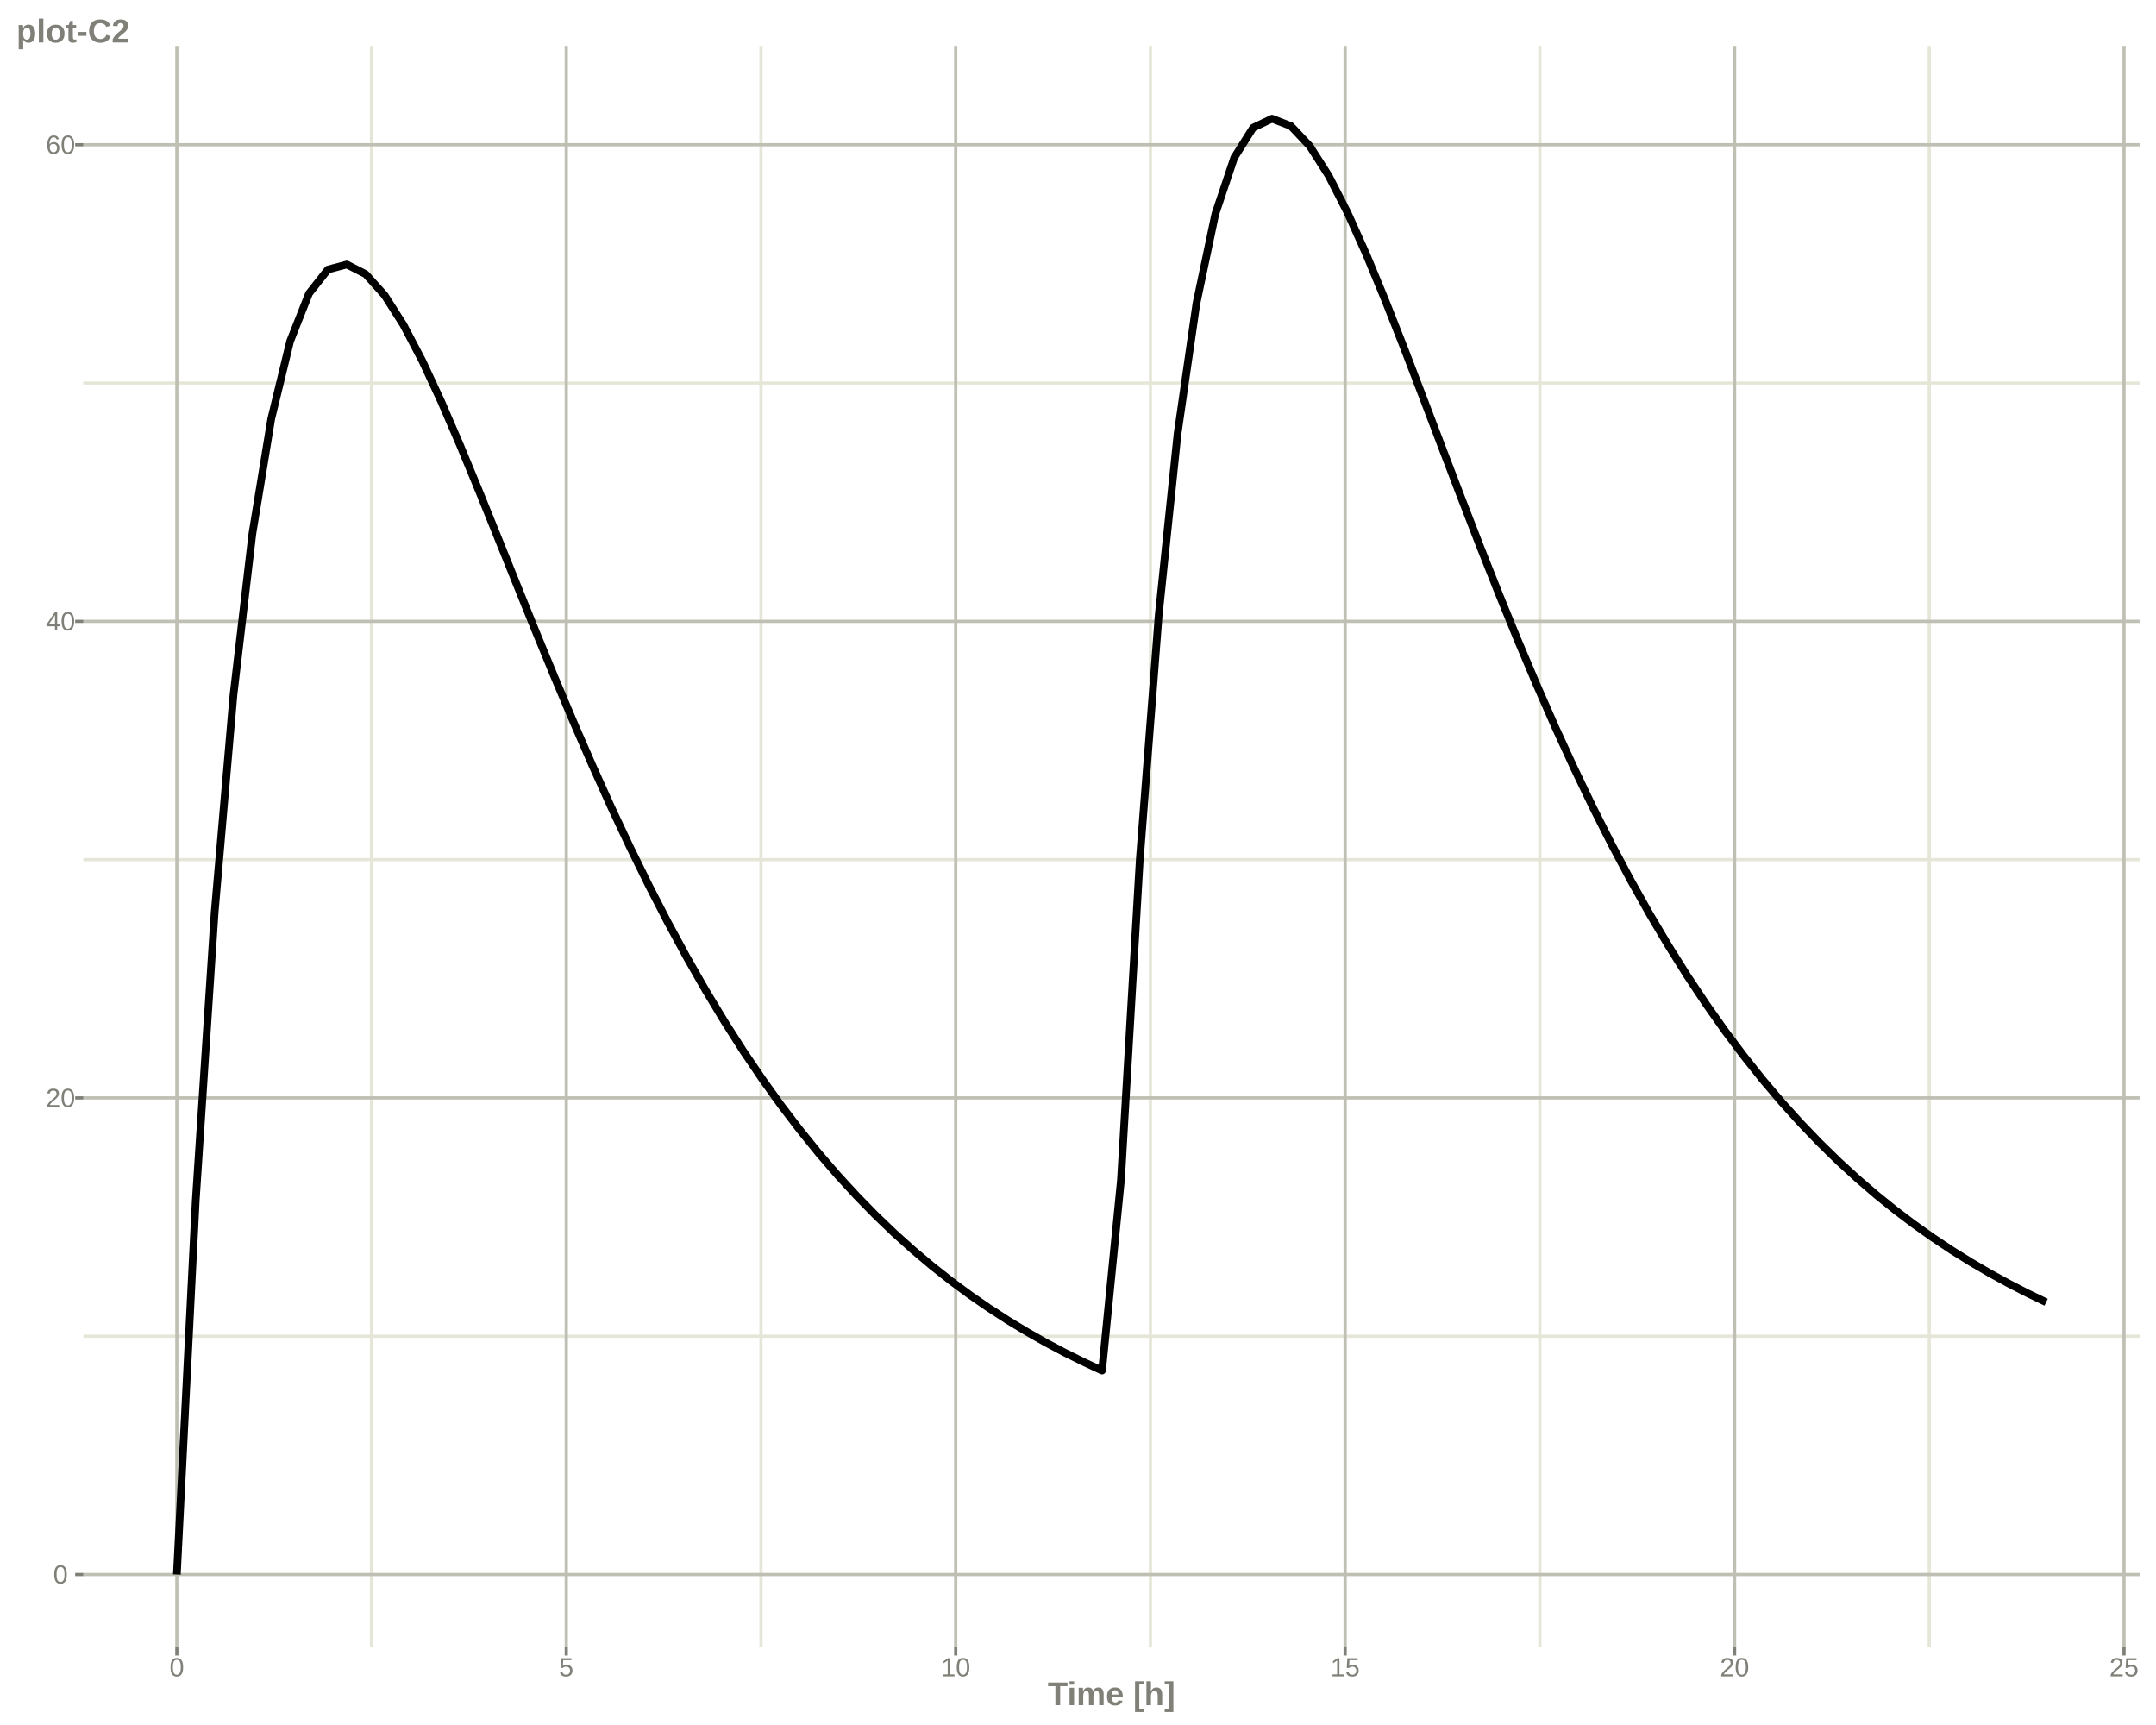
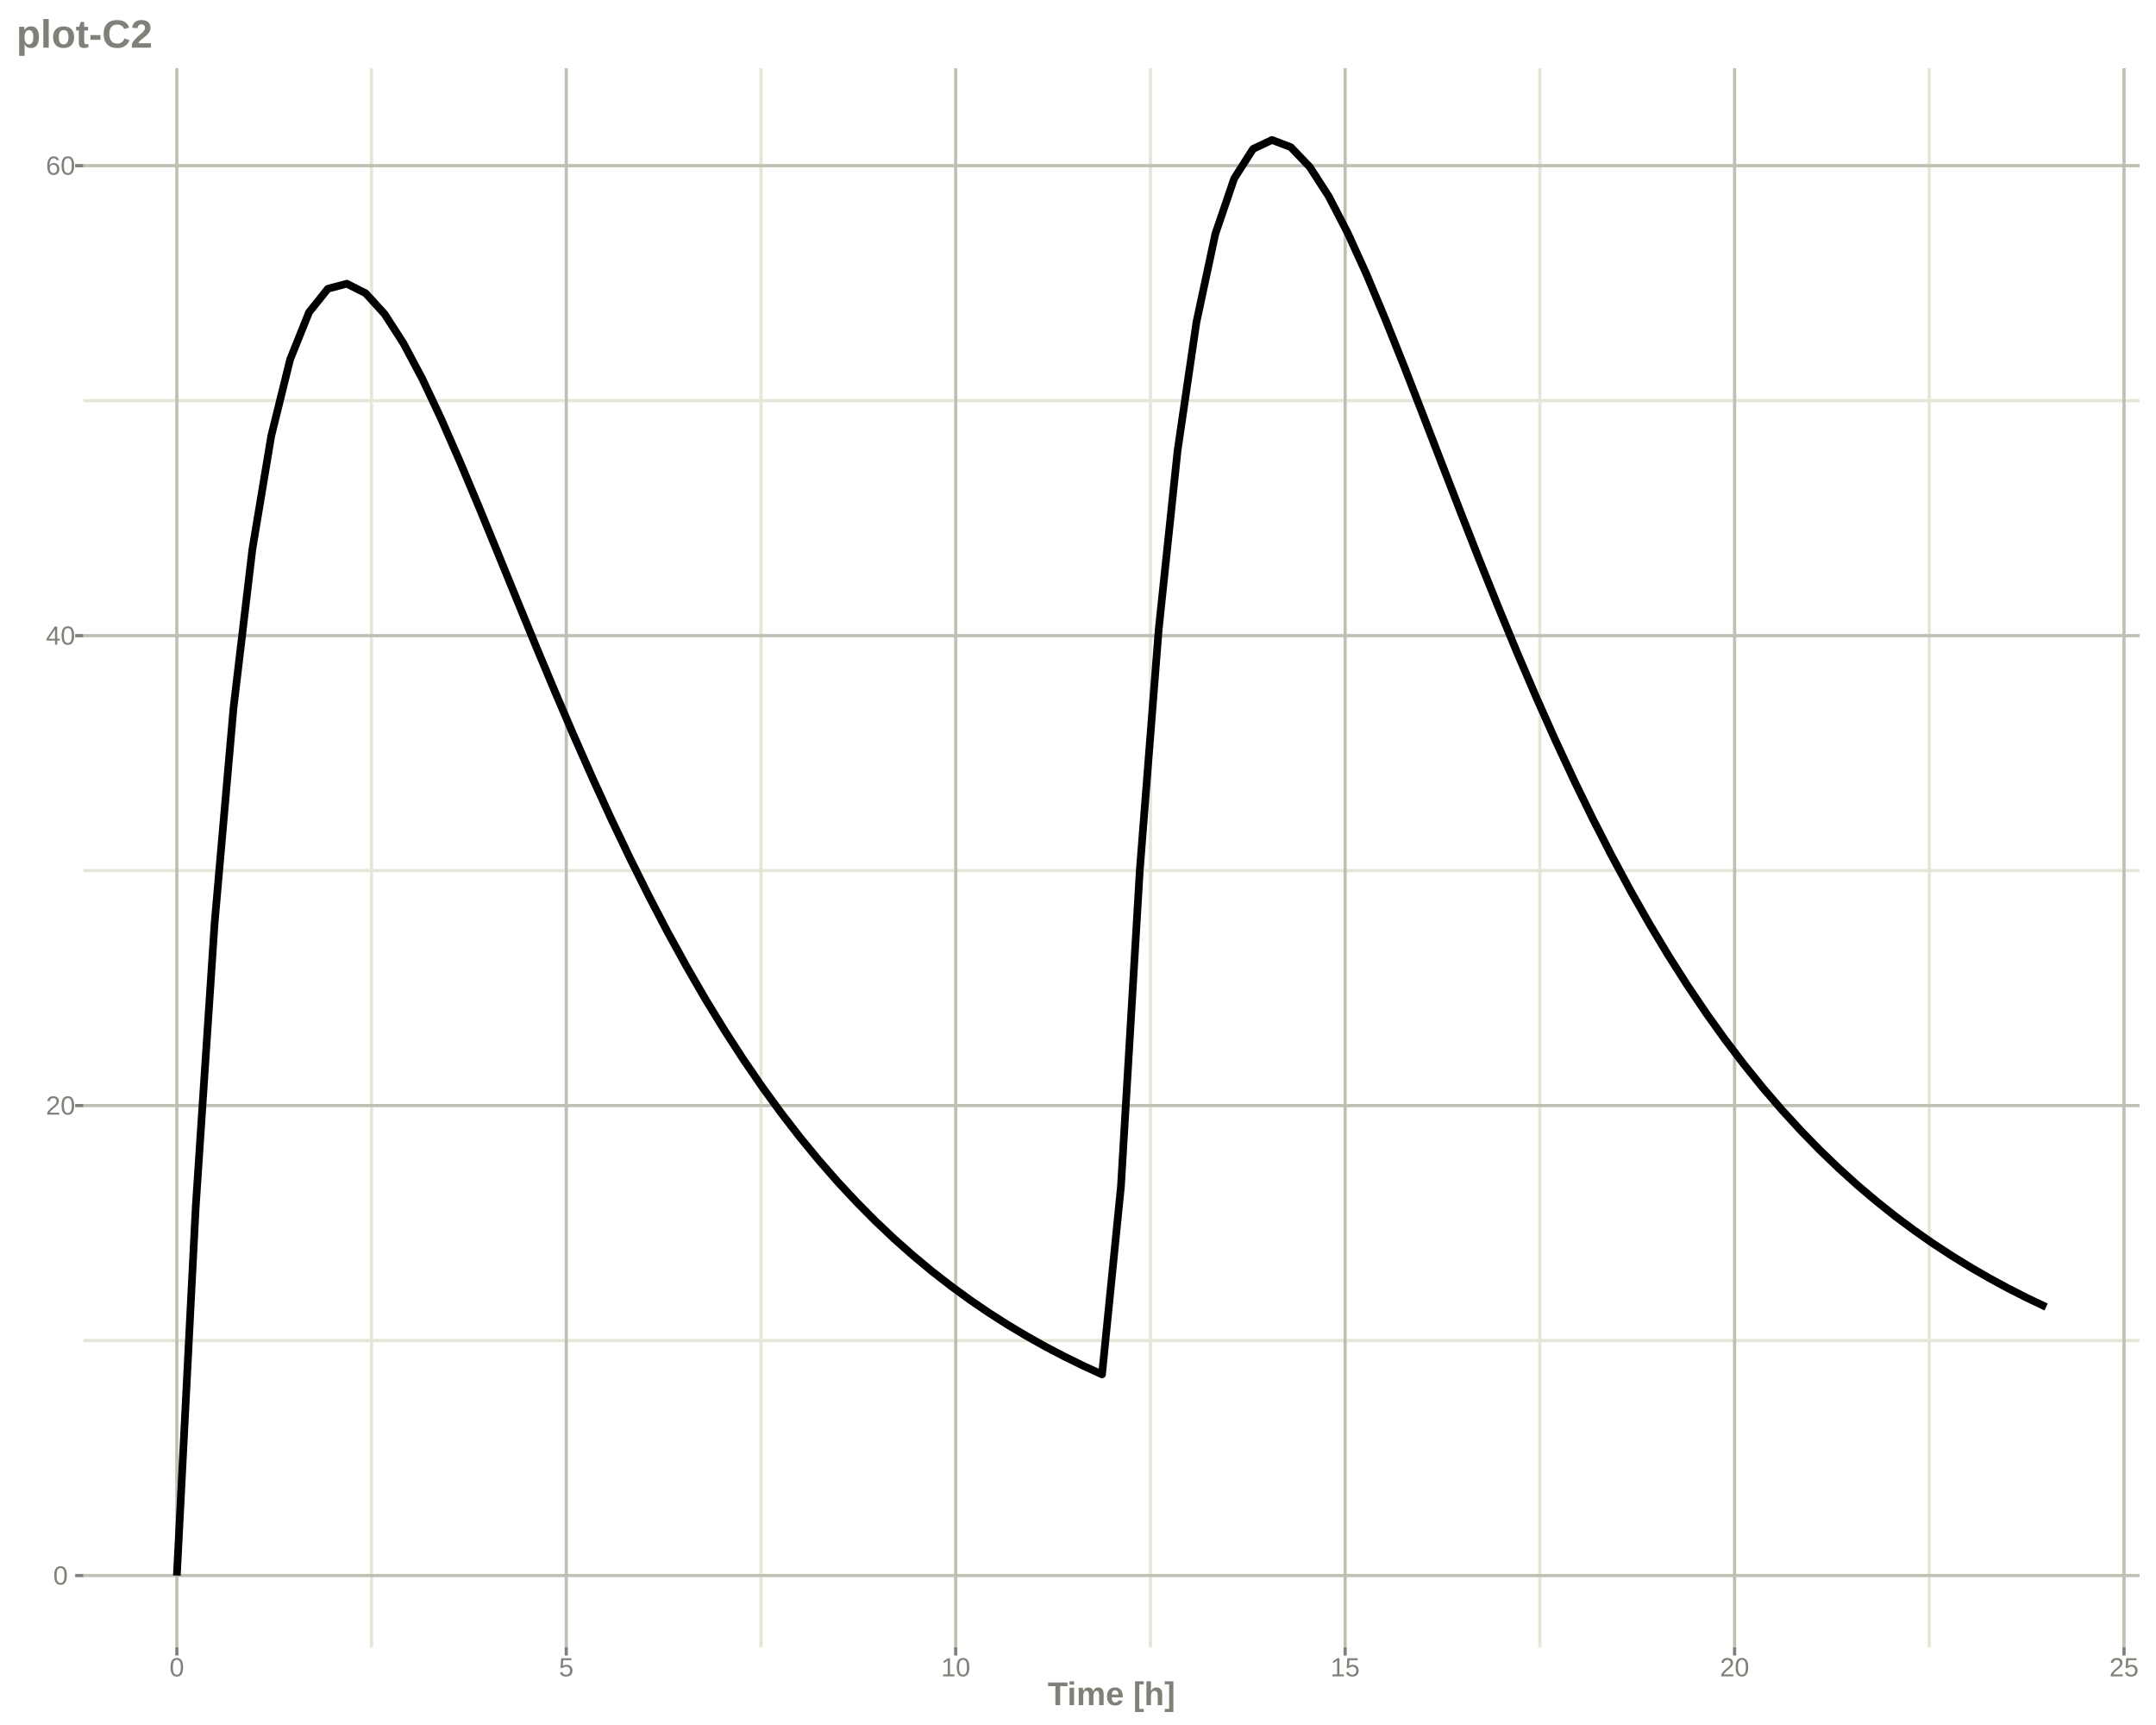
<svg xmlns="http://www.w3.org/2000/svg" viewBox="0 0 720.00 576.00">
  <defs>
    <style type="text/css">
    line, polyline, polygon, path, rect, circle {
      fill: none;
      stroke: #000000;
      stroke-linecap: round;
      stroke-linejoin: round;
      stroke-miterlimit: 10.00;
    }
  </style>
  </defs>
  <rect width="100%" height="100%" style="stroke: none; fill: #FFFFFF;" />
  <rect x="0.00" y="0.00" width="720.00" height="576.00" style="stroke-width: 1.07; stroke: #FFFFFF; fill: #FFFFFF;" />
  <defs>
-     <clipPath id="cpMjcuODR8NzE0LjUyfDU1MC4wNnwxNS4zMg==">
-       <rect x="27.84" y="15.32" width="686.68" height="534.74" />
+     <clipPath id="cpMjcuODR8NzE0LjUyfDU1MC4wNnwyMi43Nw==">
+       <rect x="27.84" y="22.77" width="686.68" height="527.29" />
    </clipPath>
  </defs>
-   <rect x="27.84" y="15.32" width="686.68" height="534.74" style="stroke-width: 1.07; stroke: none; fill: #FFFFFF;" clip-path="url(#cpMjcuODR8NzE0LjUyfDU1MC4wNnwxNS4zMg==)" />
-   <polyline points="27.84,446.19 714.52,446.19 " style="stroke-width: 1.07; stroke: #E6E6D8; stroke-linecap: butt;" clip-path="url(#cpMjcuODR8NzE0LjUyfDU1MC4wNnwxNS4zMg==)" />
-   <polyline points="27.84,287.04 714.52,287.04 " style="stroke-width: 1.07; stroke: #E6E6D8; stroke-linecap: butt;" clip-path="url(#cpMjcuODR8NzE0LjUyfDU1MC4wNnwxNS4zMg==)" />
-   <polyline points="27.84,127.90 714.52,127.90 " style="stroke-width: 1.07; stroke: #E6E6D8; stroke-linecap: butt;" clip-path="url(#cpMjcuODR8NzE0LjUyfDU1MC4wNnwxNS4zMg==)" />
-   <polyline points="124.08,550.06 124.08,15.32 " style="stroke-width: 1.07; stroke: #E6E6D8; stroke-linecap: butt;" clip-path="url(#cpMjcuODR8NzE0LjUyfDU1MC4wNnwxNS4zMg==)" />
-   <polyline points="254.14,550.06 254.14,15.32 " style="stroke-width: 1.07; stroke: #E6E6D8; stroke-linecap: butt;" clip-path="url(#cpMjcuODR8NzE0LjUyfDU1MC4wNnwxNS4zMg==)" />
-   <polyline points="384.19,550.06 384.19,15.32 " style="stroke-width: 1.07; stroke: #E6E6D8; stroke-linecap: butt;" clip-path="url(#cpMjcuODR8NzE0LjUyfDU1MC4wNnwxNS4zMg==)" />
-   <polyline points="514.24,550.06 514.24,15.32 " style="stroke-width: 1.07; stroke: #E6E6D8; stroke-linecap: butt;" clip-path="url(#cpMjcuODR8NzE0LjUyfDU1MC4wNnwxNS4zMg==)" />
-   <polyline points="644.29,550.06 644.29,15.32 " style="stroke-width: 1.07; stroke: #E6E6D8; stroke-linecap: butt;" clip-path="url(#cpMjcuODR8NzE0LjUyfDU1MC4wNnwxNS4zMg==)" />
-   <polyline points="27.84,525.76 714.52,525.76 " style="stroke-width: 1.07; stroke: #BFBFB4; stroke-linecap: butt;" clip-path="url(#cpMjcuODR8NzE0LjUyfDU1MC4wNnwxNS4zMg==)" />
-   <polyline points="27.84,366.61 714.52,366.61 " style="stroke-width: 1.07; stroke: #BFBFB4; stroke-linecap: butt;" clip-path="url(#cpMjcuODR8NzE0LjUyfDU1MC4wNnwxNS4zMg==)" />
-   <polyline points="27.84,207.47 714.52,207.47 " style="stroke-width: 1.07; stroke: #BFBFB4; stroke-linecap: butt;" clip-path="url(#cpMjcuODR8NzE0LjUyfDU1MC4wNnwxNS4zMg==)" />
-   <polyline points="27.84,48.33 714.52,48.33 " style="stroke-width: 1.07; stroke: #BFBFB4; stroke-linecap: butt;" clip-path="url(#cpMjcuODR8NzE0LjUyfDU1MC4wNnwxNS4zMg==)" />
-   <polyline points="59.06,550.06 59.06,15.32 " style="stroke-width: 1.07; stroke: #BFBFB4; stroke-linecap: butt;" clip-path="url(#cpMjcuODR8NzE0LjUyfDU1MC4wNnwxNS4zMg==)" />
-   <polyline points="189.11,550.06 189.11,15.32 " style="stroke-width: 1.07; stroke: #BFBFB4; stroke-linecap: butt;" clip-path="url(#cpMjcuODR8NzE0LjUyfDU1MC4wNnwxNS4zMg==)" />
-   <polyline points="319.16,550.06 319.16,15.32 " style="stroke-width: 1.07; stroke: #BFBFB4; stroke-linecap: butt;" clip-path="url(#cpMjcuODR8NzE0LjUyfDU1MC4wNnwxNS4zMg==)" />
-   <polyline points="449.21,550.06 449.21,15.32 " style="stroke-width: 1.07; stroke: #BFBFB4; stroke-linecap: butt;" clip-path="url(#cpMjcuODR8NzE0LjUyfDU1MC4wNnwxNS4zMg==)" />
-   <polyline points="579.27,550.06 579.27,15.32 " style="stroke-width: 1.07; stroke: #BFBFB4; stroke-linecap: butt;" clip-path="url(#cpMjcuODR8NzE0LjUyfDU1MC4wNnwxNS4zMg==)" />
-   <polyline points="709.32,550.06 709.32,15.32 " style="stroke-width: 1.07; stroke: #BFBFB4; stroke-linecap: butt;" clip-path="url(#cpMjcuODR8NzE0LjUyfDU1MC4wNnwxNS4zMg==)" />
-   <polyline points="59.06,525.76 65.36,400.99 71.67,304.82 77.97,232.02 84.28,178.23 90.58,139.86 96.89,113.93 103.20,97.99 109.50,90.00 115.81,88.31 122.11,91.53 128.42,98.56 134.72,108.46 141.03,120.50 147.33,134.06 153.64,148.67 159.95,163.92 166.25,179.51 172.56,195.18 178.86,210.75 185.17,226.06 191.47,241.00 197.78,255.49 204.08,269.46 210.39,282.88 216.70,295.71 223.00,307.94 229.31,319.58 235.61,330.62 241.92,341.07 248.22,350.95 254.53,360.27 260.83,369.06 267.14,377.33 273.45,385.12 279.75,392.43 286.06,399.29 292.36,405.74 298.67,411.78 304.97,417.44 311.28,422.75 317.59,427.73 323.89,432.39 330.20,436.75 336.50,440.83 342.81,444.65 349.11,448.23 355.42,451.58 361.72,454.71 368.03,457.65 374.34,394.06 380.64,286.89 386.95,205.40 393.25,144.85 399.56,101.29 405.86,71.46 412.17,52.65 418.47,42.65 424.78,39.63 431.09,42.07 437.39,48.76 443.70,58.66 450.00,70.98 456.31,85.03 462.61,100.28 468.92,116.30 475.22,132.74 481.53,149.33 487.84,165.84 494.14,182.12 500.45,198.03 506.75,213.48 513.06,228.41 519.36,242.76 525.67,256.50 531.97,269.61 538.28,282.10 544.59,293.96 550.89,305.20 557.20,315.83 563.50,325.88 569.81,335.36 576.11,344.29 582.42,352.70 588.72,360.61 595.03,368.04 601.34,375.03 607.64,381.59 613.95,387.75 620.25,393.53 626.56,398.95 632.86,404.03 639.17,408.80 645.47,413.27 651.78,417.47 658.09,421.40 664.39,425.08 670.70,428.54 677.00,431.78 683.31,434.83 " style="stroke-width: 2.56; stroke-linecap: butt;" clip-path="url(#cpMjcuODR8NzE0LjUyfDU1MC4wNnwxNS4zMg==)" />
+   <rect x="27.84" y="22.77" width="686.68" height="527.29" style="stroke-width: 1.07; stroke: none; fill: #FFFFFF;" clip-path="url(#cpMjcuODR8NzE0LjUyfDU1MC4wNnwyMi43Nw==)" />
+   <polyline points="27.84,447.63 714.52,447.63 " style="stroke-width: 1.07; stroke: #E6E6D8; stroke-linecap: butt;" clip-path="url(#cpMjcuODR8NzE0LjUyfDU1MC4wNnwyMi43Nw==)" />
+   <polyline points="27.84,290.71 714.52,290.71 " style="stroke-width: 1.07; stroke: #E6E6D8; stroke-linecap: butt;" clip-path="url(#cpMjcuODR8NzE0LjUyfDU1MC4wNnwyMi43Nw==)" />
+   <polyline points="27.84,133.78 714.52,133.78 " style="stroke-width: 1.07; stroke: #E6E6D8; stroke-linecap: butt;" clip-path="url(#cpMjcuODR8NzE0LjUyfDU1MC4wNnwyMi43Nw==)" />
+   <polyline points="124.08,550.06 124.08,22.77 " style="stroke-width: 1.07; stroke: #E6E6D8; stroke-linecap: butt;" clip-path="url(#cpMjcuODR8NzE0LjUyfDU1MC4wNnwyMi43Nw==)" />
+   <polyline points="254.14,550.06 254.14,22.77 " style="stroke-width: 1.07; stroke: #E6E6D8; stroke-linecap: butt;" clip-path="url(#cpMjcuODR8NzE0LjUyfDU1MC4wNnwyMi43Nw==)" />
+   <polyline points="384.19,550.06 384.19,22.77 " style="stroke-width: 1.07; stroke: #E6E6D8; stroke-linecap: butt;" clip-path="url(#cpMjcuODR8NzE0LjUyfDU1MC4wNnwyMi43Nw==)" />
+   <polyline points="514.24,550.06 514.24,22.77 " style="stroke-width: 1.07; stroke: #E6E6D8; stroke-linecap: butt;" clip-path="url(#cpMjcuODR8NzE0LjUyfDU1MC4wNnwyMi43Nw==)" />
+   <polyline points="644.29,550.06 644.29,22.77 " style="stroke-width: 1.07; stroke: #E6E6D8; stroke-linecap: butt;" clip-path="url(#cpMjcuODR8NzE0LjUyfDU1MC4wNnwyMi43Nw==)" />
+   <polyline points="27.84,526.09 714.52,526.09 " style="stroke-width: 1.07; stroke: #BFBFB4; stroke-linecap: butt;" clip-path="url(#cpMjcuODR8NzE0LjUyfDU1MC4wNnwyMi43Nw==)" />
+   <polyline points="27.84,369.17 714.52,369.17 " style="stroke-width: 1.07; stroke: #BFBFB4; stroke-linecap: butt;" clip-path="url(#cpMjcuODR8NzE0LjUyfDU1MC4wNnwyMi43Nw==)" />
+   <polyline points="27.84,212.25 714.52,212.25 " style="stroke-width: 1.07; stroke: #BFBFB4; stroke-linecap: butt;" clip-path="url(#cpMjcuODR8NzE0LjUyfDU1MC4wNnwyMi43Nw==)" />
+   <polyline points="27.84,55.32 714.52,55.32 " style="stroke-width: 1.07; stroke: #BFBFB4; stroke-linecap: butt;" clip-path="url(#cpMjcuODR8NzE0LjUyfDU1MC4wNnwyMi43Nw==)" />
+   <polyline points="59.06,550.06 59.06,22.77 " style="stroke-width: 1.07; stroke: #BFBFB4; stroke-linecap: butt;" clip-path="url(#cpMjcuODR8NzE0LjUyfDU1MC4wNnwyMi43Nw==)" />
+   <polyline points="189.11,550.06 189.11,22.77 " style="stroke-width: 1.07; stroke: #BFBFB4; stroke-linecap: butt;" clip-path="url(#cpMjcuODR8NzE0LjUyfDU1MC4wNnwyMi43Nw==)" />
+   <polyline points="319.16,550.06 319.16,22.77 " style="stroke-width: 1.07; stroke: #BFBFB4; stroke-linecap: butt;" clip-path="url(#cpMjcuODR8NzE0LjUyfDU1MC4wNnwyMi43Nw==)" />
+   <polyline points="449.21,550.06 449.21,22.77 " style="stroke-width: 1.07; stroke: #BFBFB4; stroke-linecap: butt;" clip-path="url(#cpMjcuODR8NzE0LjUyfDU1MC4wNnwyMi43Nw==)" />
+   <polyline points="579.27,550.06 579.27,22.77 " style="stroke-width: 1.07; stroke: #BFBFB4; stroke-linecap: butt;" clip-path="url(#cpMjcuODR8NzE0LjUyfDU1MC4wNnwyMi43Nw==)" />
+   <polyline points="709.32,550.06 709.32,22.77 " style="stroke-width: 1.07; stroke: #BFBFB4; stroke-linecap: butt;" clip-path="url(#cpMjcuODR8NzE0LjUyfDU1MC4wNnwyMi43Nw==)" />
+   <polyline points="59.06,526.09 65.36,403.06 71.67,308.24 77.97,236.45 84.28,183.41 90.58,145.57 96.89,120.01 103.20,104.29 109.50,96.41 115.81,94.74 122.11,97.92 128.42,104.84 134.72,114.61 141.03,126.48 147.33,139.86 153.64,154.26 159.95,169.30 166.25,184.67 172.56,200.12 178.86,215.48 185.17,230.57 191.47,245.31 197.78,259.59 204.08,273.37 210.39,286.60 216.70,299.25 223.00,311.32 229.31,322.79 235.61,333.68 241.92,343.98 248.22,353.72 254.53,362.92 260.83,371.58 267.14,379.74 273.45,387.41 279.75,394.62 286.06,401.39 292.36,407.75 298.67,413.71 304.97,419.29 311.28,424.53 317.59,429.43 323.89,434.02 330.20,438.33 336.50,442.35 342.81,446.12 349.11,449.65 355.42,452.95 361.72,456.04 368.03,458.93 374.34,396.24 380.64,290.55 386.95,210.20 393.25,150.50 399.56,107.54 405.86,78.12 412.17,59.58 418.47,49.72 424.78,46.74 431.09,49.15 437.39,55.74 443.70,65.51 450.00,77.65 456.31,91.51 462.61,106.55 468.92,122.34 475.22,138.55 481.53,154.91 487.84,171.19 494.14,187.24 500.45,202.93 506.75,218.17 513.06,232.89 519.36,247.04 525.67,260.59 531.97,273.52 538.28,285.83 544.59,297.53 550.89,308.61 557.20,319.10 563.50,329.00 569.81,338.35 576.11,347.15 582.42,355.45 588.72,363.25 595.03,370.58 601.34,377.47 607.64,383.94 613.95,390.01 620.25,395.71 626.56,401.05 632.86,406.07 639.17,410.77 645.47,415.18 651.78,419.31 658.09,423.19 664.39,426.82 670.70,430.23 677.00,433.43 683.31,436.43 " style="stroke-width: 2.56; stroke-linecap: butt;" clip-path="url(#cpMjcuODR8NzE0LjUyfDU1MC4wNnwyMi43Nw==)" />
  <defs>
    <clipPath id="cpMC4wMHw3MjAuMDB8NTc2LjAwfDAuMDA=">
      <rect x="0.00" y="0.00" width="720.00" height="576.00" />
    </clipPath>
  </defs>
  <g clip-path="url(#cpMC4wMHw3MjAuMDB8NTc2LjAwfDAuMDA=)">
-     <text x="17.77" y="528.78" style="font-size: 8.80px; fill: #808078; font-family: Liberation Sans;" textLength="4.89px" lengthAdjust="spacingAndGlyphs">0</text>
+     <text x="17.77" y="529.12" style="font-size: 8.80px; fill: #808078; font-family: Liberation Sans;" textLength="4.89px" lengthAdjust="spacingAndGlyphs">0</text>
  </g>
  <g clip-path="url(#cpMC4wMHw3MjAuMDB8NTc2LjAwfDAuMDA=)">
-     <text x="15.32" y="369.64" style="font-size: 8.80px; fill: #808078; font-family: Liberation Sans;" textLength="9.78px" lengthAdjust="spacingAndGlyphs">20</text>
+     <text x="15.32" y="372.19" style="font-size: 8.80px; fill: #808078; font-family: Liberation Sans;" textLength="9.78px" lengthAdjust="spacingAndGlyphs">20</text>
  </g>
  <g clip-path="url(#cpMC4wMHw3MjAuMDB8NTc2LjAwfDAuMDA=)">
-     <text x="15.32" y="210.50" style="font-size: 8.80px; fill: #808078; font-family: Liberation Sans;" textLength="9.78px" lengthAdjust="spacingAndGlyphs">40</text>
+     <text x="15.32" y="215.27" style="font-size: 8.80px; fill: #808078; font-family: Liberation Sans;" textLength="9.78px" lengthAdjust="spacingAndGlyphs">40</text>
  </g>
  <g clip-path="url(#cpMC4wMHw3MjAuMDB8NTc2LjAwfDAuMDA=)">
-     <text x="15.32" y="51.36" style="font-size: 8.80px; fill: #808078; font-family: Liberation Sans;" textLength="9.78px" lengthAdjust="spacingAndGlyphs">60</text>
+     <text x="15.32" y="58.34" style="font-size: 8.80px; fill: #808078; font-family: Liberation Sans;" textLength="9.78px" lengthAdjust="spacingAndGlyphs">60</text>
  </g>
-   <polyline points="25.10,525.76 27.84,525.76 " style="stroke-width: 1.07; stroke: #808078; stroke-linecap: butt;" clip-path="url(#cpMC4wMHw3MjAuMDB8NTc2LjAwfDAuMDA=)" />
-   <polyline points="25.10,366.61 27.84,366.61 " style="stroke-width: 1.07; stroke: #808078; stroke-linecap: butt;" clip-path="url(#cpMC4wMHw3MjAuMDB8NTc2LjAwfDAuMDA=)" />
-   <polyline points="25.10,207.47 27.84,207.47 " style="stroke-width: 1.07; stroke: #808078; stroke-linecap: butt;" clip-path="url(#cpMC4wMHw3MjAuMDB8NTc2LjAwfDAuMDA=)" />
-   <polyline points="25.10,48.33 27.84,48.33 " style="stroke-width: 1.07; stroke: #808078; stroke-linecap: butt;" clip-path="url(#cpMC4wMHw3MjAuMDB8NTc2LjAwfDAuMDA=)" />
+   <polyline points="25.10,526.09 27.84,526.09 " style="stroke-width: 1.07; stroke: #808078; stroke-linecap: butt;" clip-path="url(#cpMC4wMHw3MjAuMDB8NTc2LjAwfDAuMDA=)" />
+   <polyline points="25.10,369.17 27.84,369.17 " style="stroke-width: 1.07; stroke: #808078; stroke-linecap: butt;" clip-path="url(#cpMC4wMHw3MjAuMDB8NTc2LjAwfDAuMDA=)" />
+   <polyline points="25.10,212.25 27.84,212.25 " style="stroke-width: 1.07; stroke: #808078; stroke-linecap: butt;" clip-path="url(#cpMC4wMHw3MjAuMDB8NTc2LjAwfDAuMDA=)" />
+   <polyline points="25.10,55.32 27.84,55.32 " style="stroke-width: 1.07; stroke: #808078; stroke-linecap: butt;" clip-path="url(#cpMC4wMHw3MjAuMDB8NTc2LjAwfDAuMDA=)" />
  <polyline points="59.06,552.80 59.06,550.06 " style="stroke-width: 1.07; stroke: #808078; stroke-linecap: butt;" clip-path="url(#cpMC4wMHw3MjAuMDB8NTc2LjAwfDAuMDA=)" />
  <polyline points="189.11,552.80 189.11,550.06 " style="stroke-width: 1.07; stroke: #808078; stroke-linecap: butt;" clip-path="url(#cpMC4wMHw3MjAuMDB8NTc2LjAwfDAuMDA=)" />
  <polyline points="319.16,552.80 319.16,550.06 " style="stroke-width: 1.07; stroke: #808078; stroke-linecap: butt;" clip-path="url(#cpMC4wMHw3MjAuMDB8NTc2LjAwfDAuMDA=)" />
  <polyline points="449.21,552.80 449.21,550.06 " style="stroke-width: 1.07; stroke: #808078; stroke-linecap: butt;" clip-path="url(#cpMC4wMHw3MjAuMDB8NTc2LjAwfDAuMDA=)" />
  <polyline points="579.27,552.80 579.27,550.06 " style="stroke-width: 1.07; stroke: #808078; stroke-linecap: butt;" clip-path="url(#cpMC4wMHw3MjAuMDB8NTc2LjAwfDAuMDA=)" />
  <polyline points="709.32,552.80 709.32,550.06 " style="stroke-width: 1.07; stroke: #808078; stroke-linecap: butt;" clip-path="url(#cpMC4wMHw3MjAuMDB8NTc2LjAwfDAuMDA=)" />
  <g clip-path="url(#cpMC4wMHw3MjAuMDB8NTc2LjAwfDAuMDA=)">
    <text x="56.61" y="559.76" style="font-size: 8.80px; fill: #808078; font-family: Liberation Sans;" textLength="4.89px" lengthAdjust="spacingAndGlyphs">0</text>
  </g>
  <g clip-path="url(#cpMC4wMHw3MjAuMDB8NTc2LjAwfDAuMDA=)">
    <text x="186.66" y="559.76" style="font-size: 8.80px; fill: #808078; font-family: Liberation Sans;" textLength="4.89px" lengthAdjust="spacingAndGlyphs">5</text>
  </g>
  <g clip-path="url(#cpMC4wMHw3MjAuMDB8NTc2LjAwfDAuMDA=)">
    <text x="314.27" y="559.76" style="font-size: 8.80px; fill: #808078; font-family: Liberation Sans;" textLength="9.78px" lengthAdjust="spacingAndGlyphs">10</text>
  </g>
  <g clip-path="url(#cpMC4wMHw3MjAuMDB8NTc2LjAwfDAuMDA=)">
    <text x="444.32" y="559.76" style="font-size: 8.80px; fill: #808078; font-family: Liberation Sans;" textLength="9.78px" lengthAdjust="spacingAndGlyphs">15</text>
  </g>
  <g clip-path="url(#cpMC4wMHw3MjAuMDB8NTc2LjAwfDAuMDA=)">
    <text x="574.38" y="559.76" style="font-size: 8.80px; fill: #808078; font-family: Liberation Sans;" textLength="9.78px" lengthAdjust="spacingAndGlyphs">20</text>
  </g>
  <g clip-path="url(#cpMC4wMHw3MjAuMDB8NTc2LjAwfDAuMDA=)">
    <text x="704.43" y="559.76" style="font-size: 8.80px; fill: #808078; font-family: Liberation Sans;" textLength="9.78px" lengthAdjust="spacingAndGlyphs">25</text>
  </g>
  <g clip-path="url(#cpMC4wMHw3MjAuMDB8NTc2LjAwfDAuMDA=)">
    <text x="349.89" y="569.38" style="font-size: 11.00px; font-weight: bold; fill: #808078; font-family: Liberation Sans;" textLength="42.58px" lengthAdjust="spacingAndGlyphs">Time [h]</text>
  </g>
  <g clip-path="url(#cpMC4wMHw3MjAuMDB8NTc2LjAwfDAuMDA=)">
-     <text x="5.48" y="14.18" style="font-size: 11.00px; font-weight: bold; fill: #808078; font-family: Liberation Sans;" textLength="37.88px" lengthAdjust="spacingAndGlyphs">plot-C2</text>
+     <text x="5.48" y="15.92" style="font-size: 13.20px; font-weight: bold; fill: #808078; font-family: Liberation Sans;" textLength="45.42px" lengthAdjust="spacingAndGlyphs">plot-C2</text>
  </g>
</svg>
